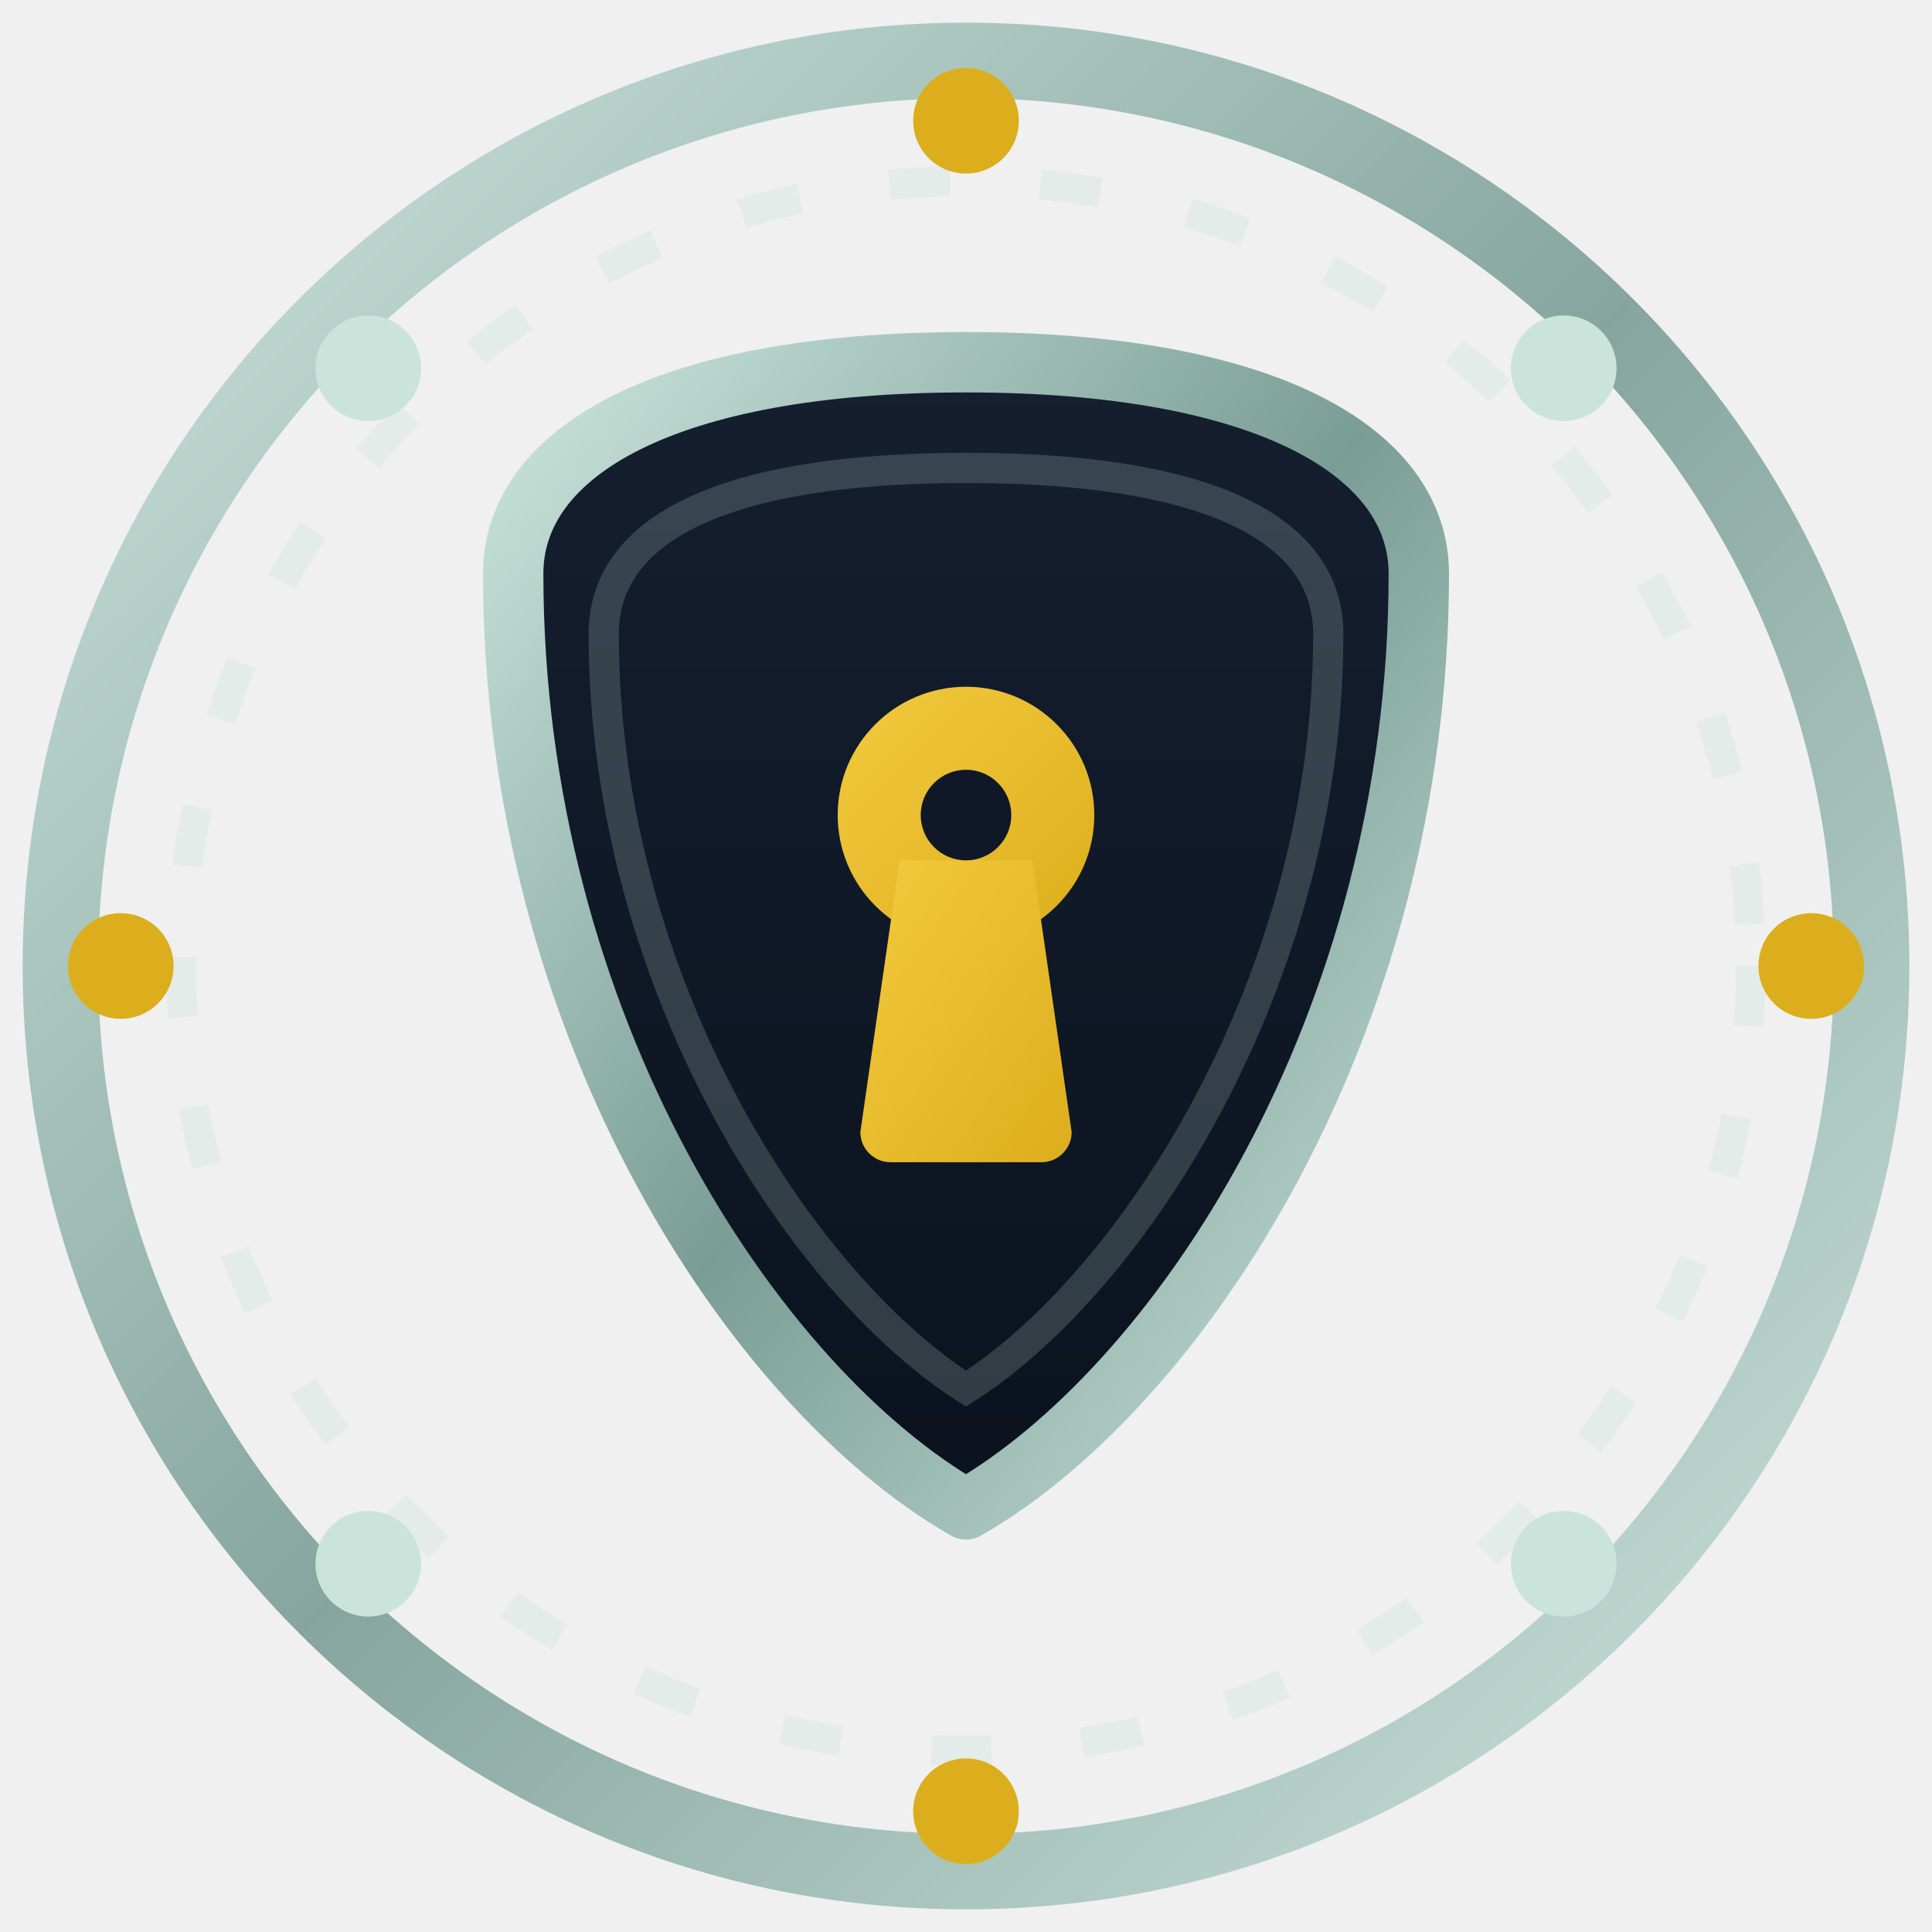
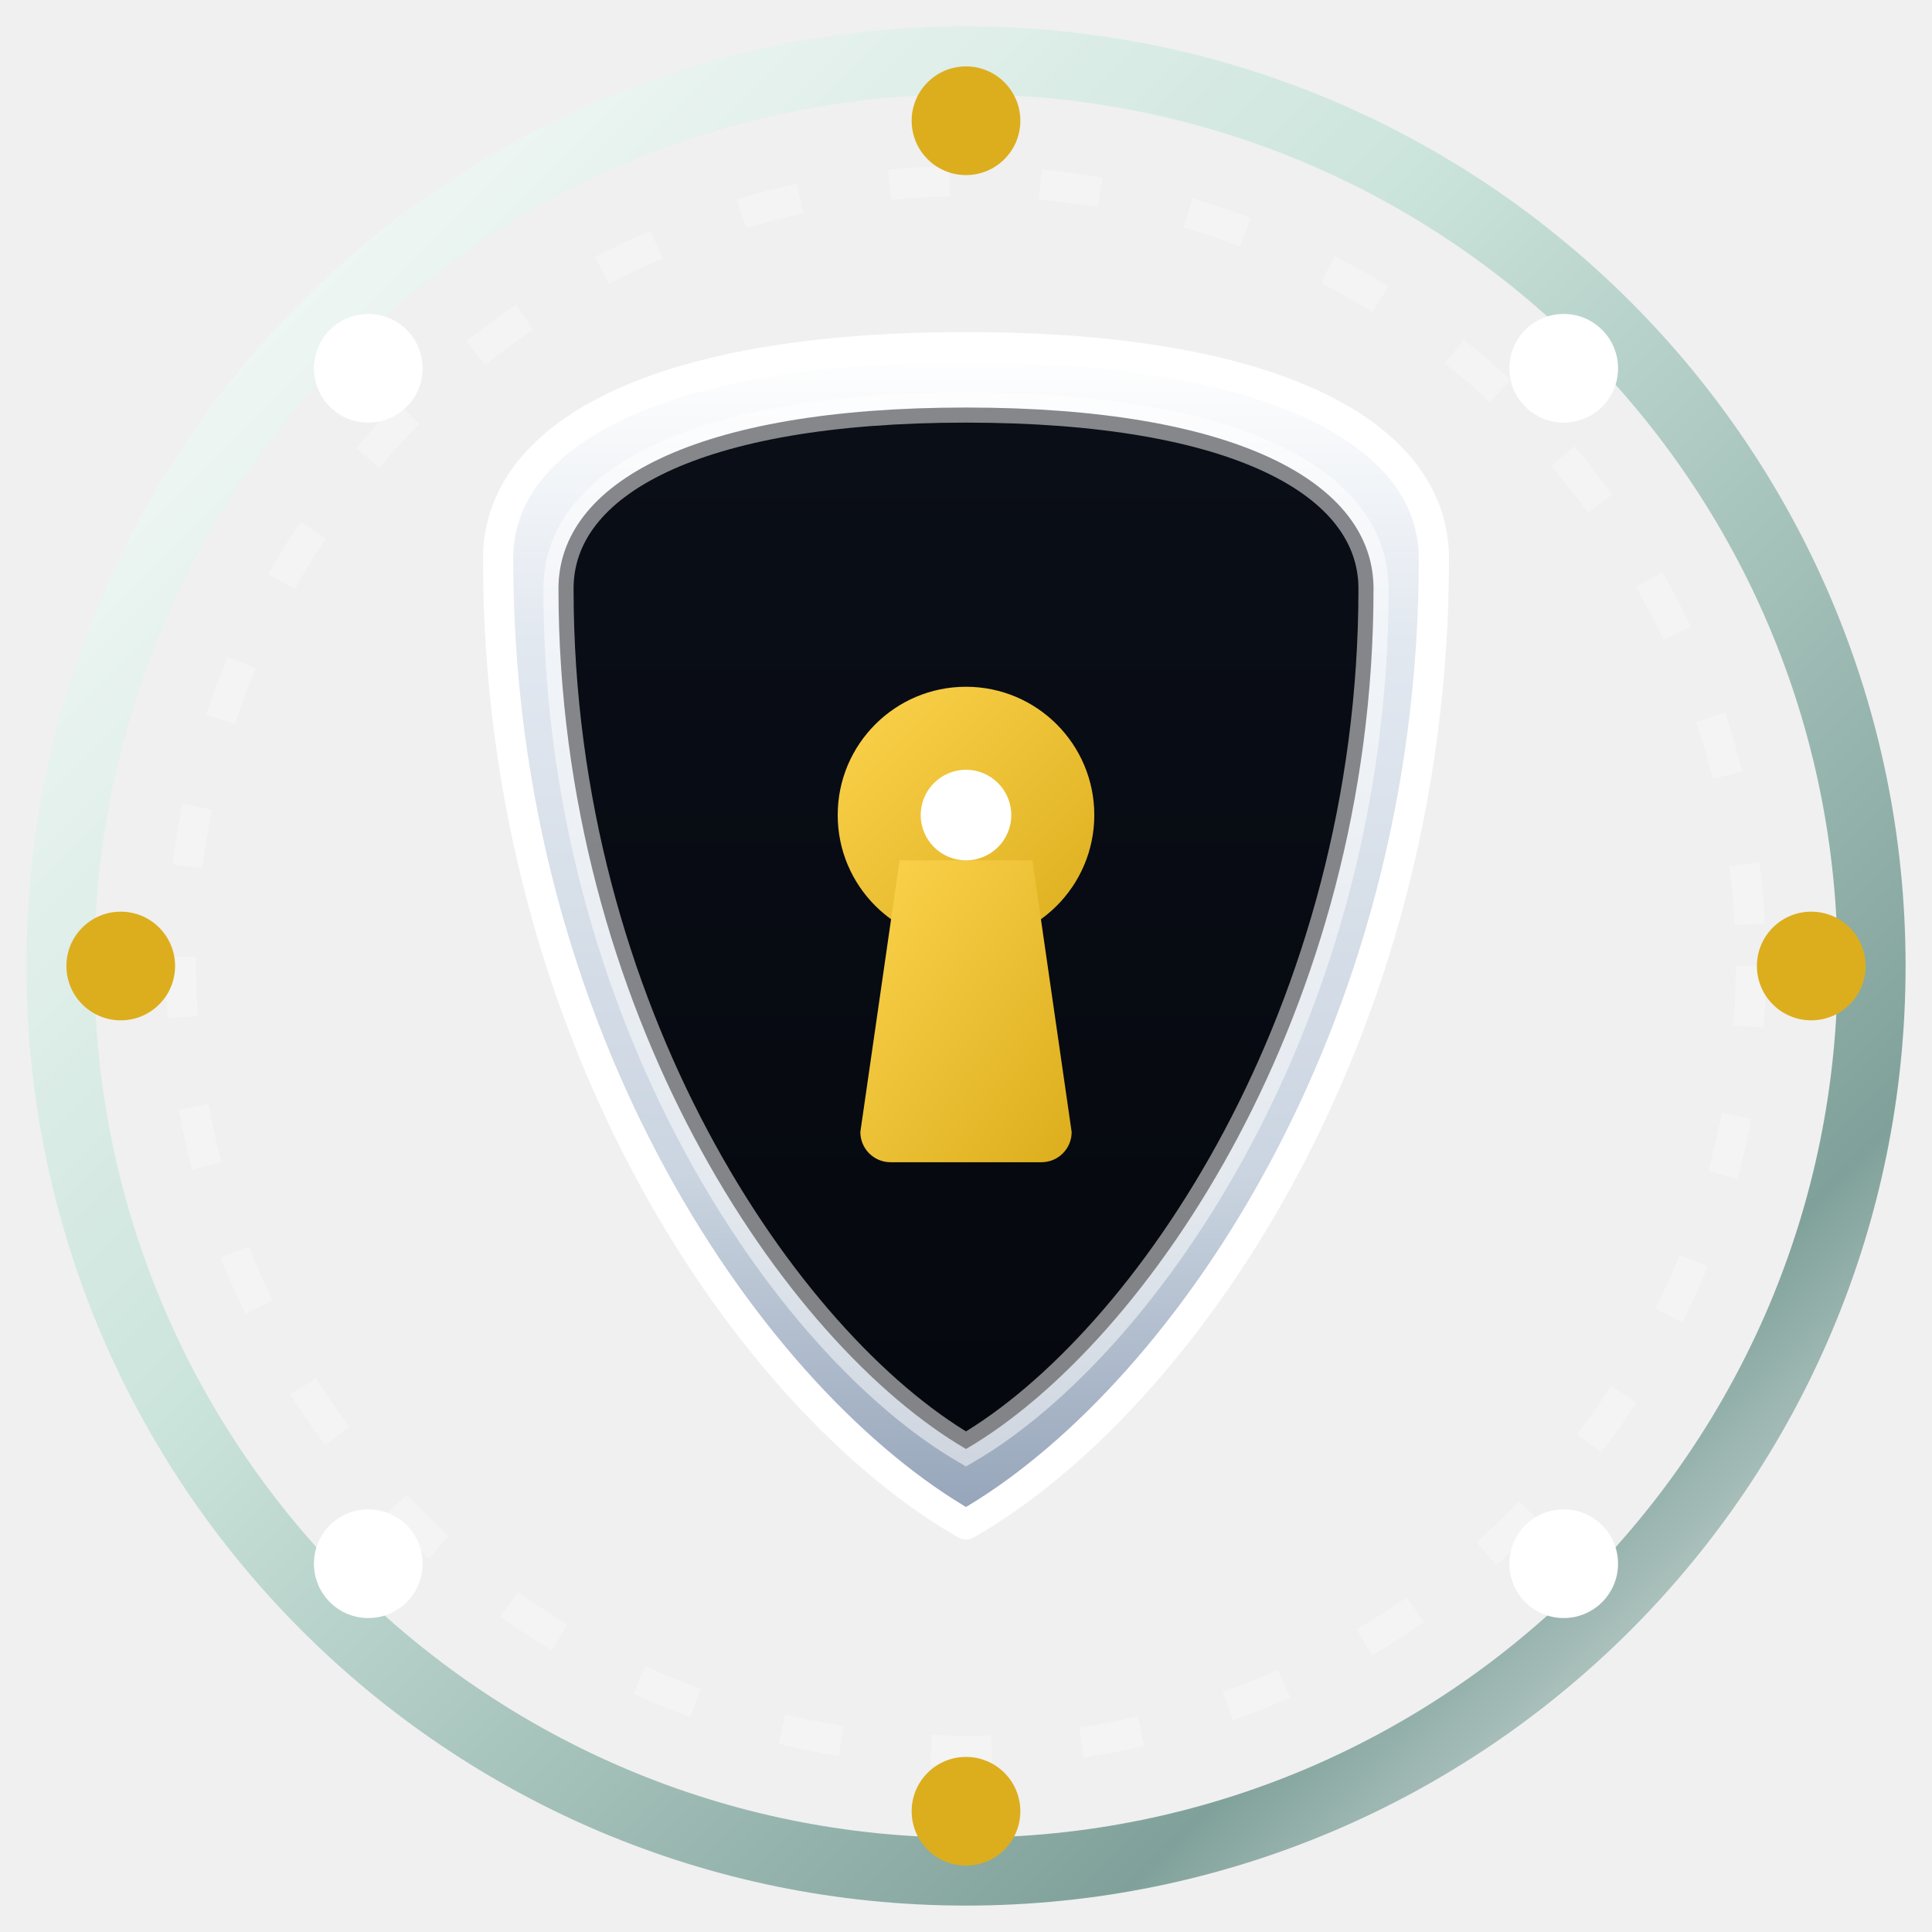
<svg xmlns="http://www.w3.org/2000/svg" viewBox="0 0 64 64" width="64" height="64" fill="none">
  <defs>
    <linearGradient id="ringGrad" x1="0%" y1="0%" x2="100%" y2="100%">
-       <stop offset="0%" stop-color="#CAE4DB" />
-       <stop offset="50%" stop-color="#7A9D96" />
-       <stop offset="100%" stop-color="#CAE4DB" />
+       <stop offset="0%" stop-color="#FFFFFF" />
+       <stop offset="40%" stop-color="#CAE4DB" />
+       <stop offset="80%" stop-color="#7A9D96" />
+       <stop offset="100%" stop-color="#FFFFFF" />
    </linearGradient>
    <linearGradient id="shieldGrad" x1="0%" y1="0%" x2="0%" y2="100%">
-       <stop offset="0%" stop-color="#151F30" />
-       <stop offset="100%" stop-color="#0B121E" />
+       <stop offset="0%" stop-color="#FFFFFF" />
+       <stop offset="25%" stop-color="#E2E8F0" />
+       <stop offset="70%" stop-color="#CBD5E1" />
+       <stop offset="100%" stop-color="#94A3B8" />
+     </linearGradient>
+     <linearGradient id="innerShieldGrad" x1="0%" y1="0%" x2="0%" y2="100%">
+       <stop offset="0%" stop-color="#0A0E17" />
+       <stop offset="100%" stop-color="#05080E" />
    </linearGradient>
    <linearGradient id="honeyGrad" x1="0%" y1="0%" x2="100%" y2="100%">
-       <stop offset="0%" stop-color="#F3CA3E" />
+       <stop offset="0%" stop-color="#FCD34D" />
      <stop offset="100%" stop-color="#DCAE1D" />
    </linearGradient>
  </defs>
-   <circle cx="32" cy="32" r="30" stroke="url(#ringGrad)" stroke-width="2.5" stroke-opacity="0.9" />
-   <circle cx="32" cy="32" r="26" stroke="#CAE4DB" stroke-width="1" stroke-opacity="0.3" stroke-dasharray="2 3" />
-   <circle cx="32" cy="4" r="1.75" fill="#DCAE1D" />
-   <circle cx="51.8" cy="12.2" r="1.75" fill="#CAE4DB" />
-   <circle cx="60" cy="32" r="1.75" fill="#DCAE1D" />
-   <circle cx="51.8" cy="51.8" r="1.75" fill="#CAE4DB" />
-   <circle cx="32" cy="60" r="1.75" fill="#DCAE1D" />
-   <circle cx="12.2" cy="51.8" r="1.75" fill="#CAE4DB" />
-   <circle cx="4" cy="32" r="1.75" fill="#DCAE1D" />
-   <circle cx="12.2" cy="12.2" r="1.75" fill="#CAE4DB" />
-   <path d="M 32 12            C 42 12 47 15 47 19            C 47 34 39 46 32 50            C 25 46 17 34 17 19            C 17 15 22 12 32 12 Z" fill="url(#shieldGrad)" stroke="url(#ringGrad)" stroke-width="2" stroke-linejoin="round" />
-   <path d="M 32 15.5            C 40 15.5 44 17.5 44 21            C 44 32.5 37.5 42.5 32 46            C 26.5 42.5 20 32.5 20 21            C 20 17.5 24 15.5 32 15.5 Z" stroke="rgba(202, 228, 219, 0.2)" stroke-width="1" fill="none" />
+   <circle cx="32" cy="32" r="30" stroke="url(#ringGrad)" stroke-width="2.25" stroke-opacity="0.95" />
+   <circle cx="32" cy="32" r="26" stroke="#FFFFFF" stroke-width="1" stroke-opacity="0.3" stroke-dasharray="2 3" />
+   <circle cx="32" cy="4" r="1.8" fill="#DCAE1D" />
+   <circle cx="51.8" cy="12.2" r="1.8" fill="#FFFFFF" />
+   <circle cx="60" cy="32" r="1.8" fill="#DCAE1D" />
+   <circle cx="51.8" cy="51.8" r="1.8" fill="#FFFFFF" />
+   <circle cx="32" cy="60" r="1.8" fill="#DCAE1D" />
+   <circle cx="12.2" cy="51.8" r="1.8" fill="#FFFFFF" />
+   <circle cx="4" cy="32" r="1.8" fill="#DCAE1D" />
+   <circle cx="12.2" cy="12.2" r="1.8" fill="#FFFFFF" />
+   <path d="M 32 11.5            C 42.5 11.5 47.5 14.5 47.5 18.5            C 47.5 34.5 39 46.5 32 50.5            C 25 46.5 16.5 34.5 16.5 18.5            C 16.5 14.5 21.5 11.5 32 11.5 Z" fill="url(#shieldGrad)" stroke="#FFFFFF" stroke-width="1" stroke-linejoin="round" />
+   <path d="M 32 13.5            C 41 13.5 45.5 16 45.5 19.5            C 45.5 33.5 38 44.5 32 48            C 26 44.5 18.5 33.5 18.5 19.5            C 18.5 16 23 13.5 32 13.5 Z" fill="url(#innerShieldGrad)" stroke="#FFFFFF" stroke-width="1" stroke-opacity="0.5" />
  <circle cx="32" cy="27" r="4.25" fill="url(#honeyGrad)" />
  <path d="M 29.8 28.5 L 28.5 37.5 A 1 1 0 0 0 29.5 38.5 L 34.5 38.5 A 1 1 0 0 0 35.5 37.5 L 34.2 28.5 Z" fill="url(#honeyGrad)" />
-   <circle cx="32" cy="27" r="1.5" fill="#101827" />
+   <circle cx="32" cy="27" r="1.5" fill="#FFFFFF" />
</svg>
